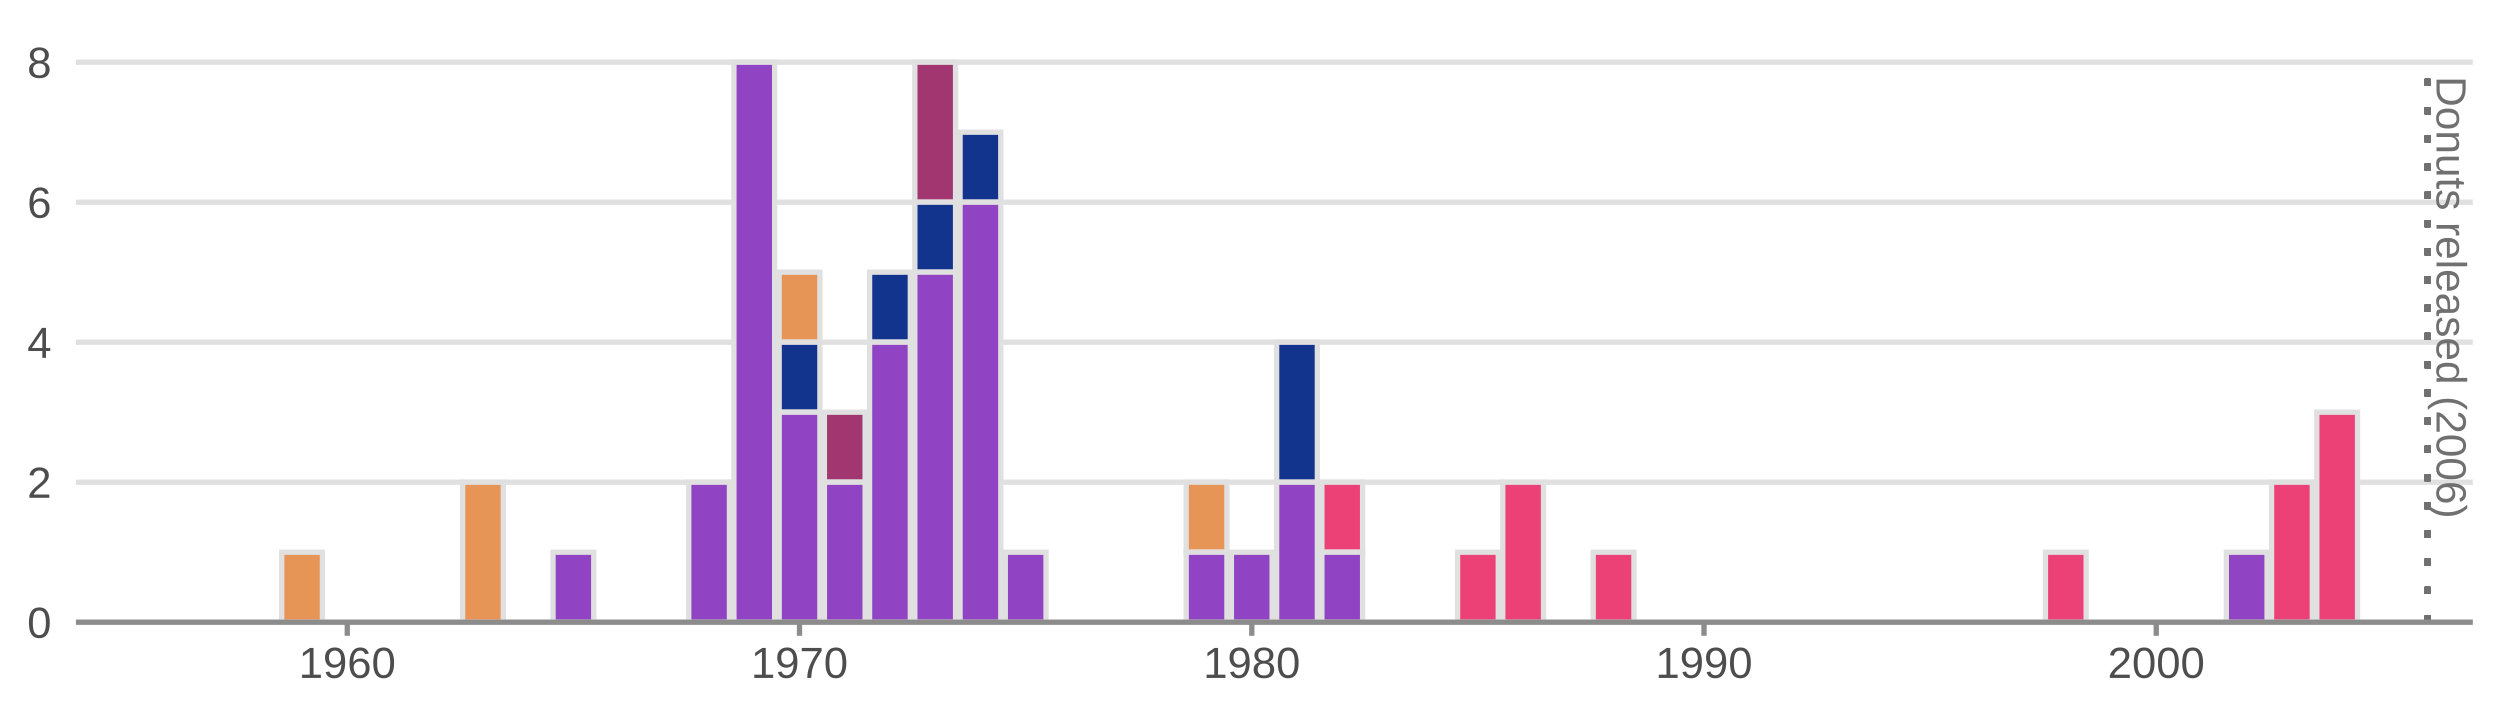
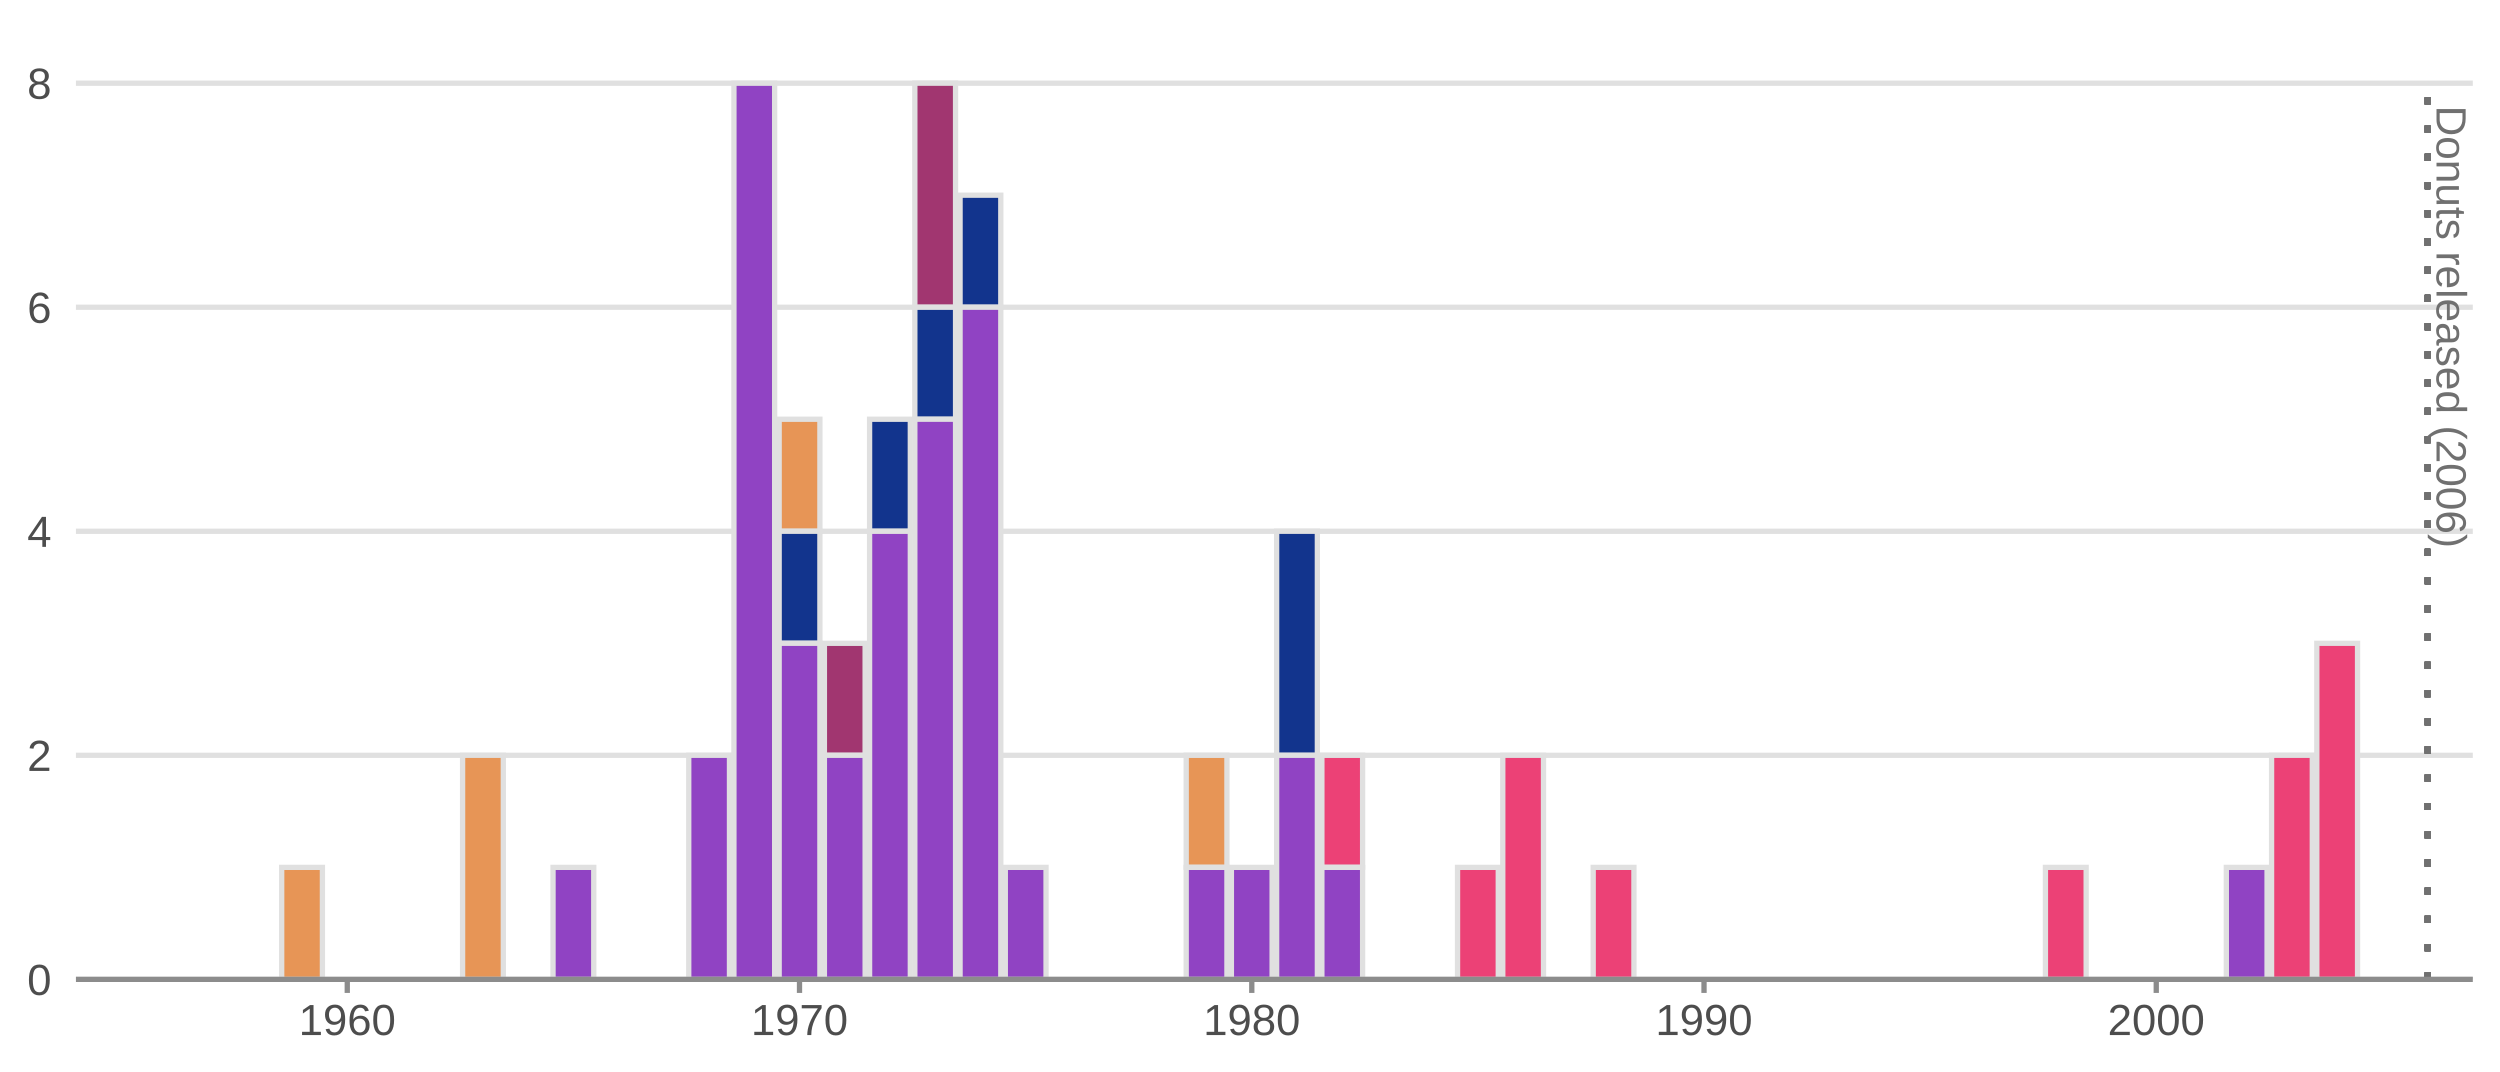
- <svg xmlns="http://www.w3.org/2000/svg" class="svglite" width="504.00pt" height="144.00pt" viewBox="0 0 504.00 144.00">
+ <svg xmlns="http://www.w3.org/2000/svg" class="svglite" width="504.00pt" height="216.00pt" viewBox="0 0 504.00 216.00">
  <defs>
    <style type="text/css">
    .svglite line, .svglite polyline, .svglite polygon, .svglite path, .svglite rect, .svglite circle {
      fill: none;
      stroke: #000000;
      stroke-linecap: round;
      stroke-linejoin: round;
      stroke-miterlimit: 10.00;
    }
    .svglite text {
      white-space: pre;
    }
  </style>
  </defs>
  <rect width="100%" height="100%" style="stroke: none; fill: none;" />
  <defs>
-     <clipPath id="cpMC4wMHw1MDQuMDB8MC4wMHwxNDQuMDA=">
-       <rect x="0.00" y="0.00" width="504.00" height="144.00" />
+     <clipPath id="cpMC4wMHw1MDQuMDB8MC4wMHwyMTYuMDA=">
+       <rect x="0.00" y="0.00" width="504.00" height="216.00" />
    </clipPath>
  </defs>
-   <g clip-path="url(#cpMC4wMHw1MDQuMDB8MC4wMHwxNDQuMDA=)">
+   <g clip-path="url(#cpMC4wMHw1MDQuMDB8MC4wMHwyMTYuMDA=)">
</g>
  <defs>
-     <clipPath id="cpMTUuMzF8NDk4LjUyfDUuNDh8MTI1LjQ0">
-       <rect x="15.31" y="5.48" width="483.21" height="119.96" />
+     <clipPath id="cpMTUuMzF8NDk4LjUyfDUuNDh8MTk3LjQ0">
+       <rect x="15.31" y="5.48" width="483.21" height="191.96" />
    </clipPath>
  </defs>
-   <g clip-path="url(#cpMTUuMzF8NDk4LjUyfDUuNDh8MTI1LjQ0)">
-     <polyline points="15.31,125.44 498.52,125.44 " style="stroke-width: 1.07; stroke: #E0E0E0; stroke-linecap: butt;" />
-     <polyline points="15.31,97.21 498.52,97.21 " style="stroke-width: 1.07; stroke: #E0E0E0; stroke-linecap: butt;" />
-     <polyline points="15.31,68.99 498.52,68.99 " style="stroke-width: 1.07; stroke: #E0E0E0; stroke-linecap: butt;" />
-     <polyline points="15.31,40.76 498.52,40.76 " style="stroke-width: 1.07; stroke: #E0E0E0; stroke-linecap: butt;" />
-     <polyline points="15.31,12.54 498.52,12.54 " style="stroke-width: 1.07; stroke: #E0E0E0; stroke-linecap: butt;" />
-     <rect x="56.79" y="111.33" width="8.21" height="14.11" style="stroke-width: 1.07; stroke: #E0E0E0; stroke-linecap: butt; stroke-linejoin: miter; fill: #E79556;" />
-     <rect x="93.26" y="97.21" width="8.21" height="28.23" style="stroke-width: 1.07; stroke: #E0E0E0; stroke-linecap: butt; stroke-linejoin: miter; fill: #E79556;" />
-     <rect x="157.08" y="54.87" width="8.21" height="14.11" style="stroke-width: 1.07; stroke: #E0E0E0; stroke-linecap: butt; stroke-linejoin: miter; fill: #E79556;" />
-     <rect x="239.14" y="97.21" width="8.21" height="14.11" style="stroke-width: 1.07; stroke: #E0E0E0; stroke-linecap: butt; stroke-linejoin: miter; fill: #E79556;" />
-     <rect x="266.49" y="97.21" width="8.21" height="14.11" style="stroke-width: 1.07; stroke: #E0E0E0; stroke-linecap: butt; stroke-linejoin: miter; fill: #EC4176;" />
-     <rect x="293.84" y="111.33" width="8.21" height="14.11" style="stroke-width: 1.07; stroke: #E0E0E0; stroke-linecap: butt; stroke-linejoin: miter; fill: #EC4176;" />
-     <rect x="302.96" y="97.21" width="8.21" height="28.23" style="stroke-width: 1.07; stroke: #E0E0E0; stroke-linecap: butt; stroke-linejoin: miter; fill: #EC4176;" />
-     <rect x="321.19" y="111.33" width="8.21" height="14.11" style="stroke-width: 1.07; stroke: #E0E0E0; stroke-linecap: butt; stroke-linejoin: miter; fill: #EC4176;" />
-     <rect x="412.36" y="111.33" width="8.21" height="14.11" style="stroke-width: 1.07; stroke: #E0E0E0; stroke-linecap: butt; stroke-linejoin: miter; fill: #EC4176;" />
-     <rect x="457.95" y="97.21" width="8.21" height="28.23" style="stroke-width: 1.07; stroke: #E0E0E0; stroke-linecap: butt; stroke-linejoin: miter; fill: #EC4176;" />
-     <rect x="467.07" y="83.10" width="8.21" height="42.34" style="stroke-width: 1.07; stroke: #E0E0E0; stroke-linecap: butt; stroke-linejoin: miter; fill: #EC4176;" />
-     <rect x="166.20" y="83.10" width="8.21" height="14.11" style="stroke-width: 1.07; stroke: #E0E0E0; stroke-linecap: butt; stroke-linejoin: miter; fill: #A13670;" />
-     <rect x="184.43" y="12.54" width="8.21" height="28.23" style="stroke-width: 1.07; stroke: #E0E0E0; stroke-linecap: butt; stroke-linejoin: miter; fill: #A13670;" />
-     <rect x="157.08" y="68.99" width="8.21" height="14.11" style="stroke-width: 1.07; stroke: #E0E0E0; stroke-linecap: butt; stroke-linejoin: miter; fill: #12348D;" />
-     <rect x="175.31" y="54.87" width="8.21" height="14.11" style="stroke-width: 1.07; stroke: #E0E0E0; stroke-linecap: butt; stroke-linejoin: miter; fill: #12348D;" />
-     <rect x="184.43" y="40.76" width="8.21" height="14.11" style="stroke-width: 1.07; stroke: #E0E0E0; stroke-linecap: butt; stroke-linejoin: miter; fill: #12348D;" />
-     <rect x="193.55" y="26.65" width="8.21" height="14.11" style="stroke-width: 1.07; stroke: #E0E0E0; stroke-linecap: butt; stroke-linejoin: miter; fill: #12348D;" />
-     <rect x="257.37" y="68.99" width="8.21" height="28.23" style="stroke-width: 1.07; stroke: #E0E0E0; stroke-linecap: butt; stroke-linejoin: miter; fill: #12348D;" />
-     <rect x="111.49" y="111.33" width="8.21" height="14.11" style="stroke-width: 1.07; stroke: #E0E0E0; stroke-linecap: butt; stroke-linejoin: miter; fill: #9043C3;" />
-     <rect x="138.85" y="97.21" width="8.21" height="28.23" style="stroke-width: 1.07; stroke: #E0E0E0; stroke-linecap: butt; stroke-linejoin: miter; fill: #9043C3;" />
-     <rect x="147.96" y="12.54" width="8.21" height="112.90" style="stroke-width: 1.07; stroke: #E0E0E0; stroke-linecap: butt; stroke-linejoin: miter; fill: #9043C3;" />
-     <rect x="157.08" y="83.10" width="8.21" height="42.34" style="stroke-width: 1.07; stroke: #E0E0E0; stroke-linecap: butt; stroke-linejoin: miter; fill: #9043C3;" />
-     <rect x="166.20" y="97.21" width="8.21" height="28.23" style="stroke-width: 1.07; stroke: #E0E0E0; stroke-linecap: butt; stroke-linejoin: miter; fill: #9043C3;" />
-     <rect x="175.31" y="68.99" width="8.21" height="56.45" style="stroke-width: 1.07; stroke: #E0E0E0; stroke-linecap: butt; stroke-linejoin: miter; fill: #9043C3;" />
-     <rect x="184.43" y="54.87" width="8.21" height="70.56" style="stroke-width: 1.07; stroke: #E0E0E0; stroke-linecap: butt; stroke-linejoin: miter; fill: #9043C3;" />
-     <rect x="193.55" y="40.76" width="8.21" height="84.68" style="stroke-width: 1.07; stroke: #E0E0E0; stroke-linecap: butt; stroke-linejoin: miter; fill: #9043C3;" />
-     <rect x="202.67" y="111.33" width="8.21" height="14.11" style="stroke-width: 1.07; stroke: #E0E0E0; stroke-linecap: butt; stroke-linejoin: miter; fill: #9043C3;" />
-     <rect x="239.14" y="111.33" width="8.21" height="14.11" style="stroke-width: 1.07; stroke: #E0E0E0; stroke-linecap: butt; stroke-linejoin: miter; fill: #9043C3;" />
-     <rect x="248.25" y="111.33" width="8.21" height="14.11" style="stroke-width: 1.07; stroke: #E0E0E0; stroke-linecap: butt; stroke-linejoin: miter; fill: #9043C3;" />
-     <rect x="257.37" y="97.21" width="8.21" height="28.23" style="stroke-width: 1.07; stroke: #E0E0E0; stroke-linecap: butt; stroke-linejoin: miter; fill: #9043C3;" />
-     <rect x="266.49" y="111.33" width="8.21" height="14.11" style="stroke-width: 1.07; stroke: #E0E0E0; stroke-linecap: butt; stroke-linejoin: miter; fill: #9043C3;" />
-     <rect x="448.83" y="111.33" width="8.21" height="14.11" style="stroke-width: 1.07; stroke: #E0E0E0; stroke-linecap: butt; stroke-linejoin: miter; fill: #9043C3;" />
-     <line x1="489.40" y1="125.44" x2="489.40" y2="12.54" style="stroke-width: 1.07; stroke: #707070; stroke-dasharray: 1.42,4.27; stroke-linecap: butt;" />
-     <line x1="489.40" y1="125.44" x2="489.40" y2="12.54" style="stroke-width: 1.07; stroke: #707070; stroke-dasharray: 1.42,4.27; stroke-linecap: butt;" />
-     <line x1="489.40" y1="125.44" x2="489.40" y2="12.54" style="stroke-width: 1.07; stroke: #707070; stroke-dasharray: 1.42,4.27; stroke-linecap: butt;" />
-     <line x1="489.40" y1="125.44" x2="489.40" y2="12.54" style="stroke-width: 1.07; stroke: #707070; stroke-dasharray: 1.42,4.27; stroke-linecap: butt;" />
-     <line x1="489.40" y1="125.44" x2="489.40" y2="12.54" style="stroke-width: 1.07; stroke: #707070; stroke-dasharray: 1.42,4.27; stroke-linecap: butt;" />
-     <line x1="489.40" y1="125.44" x2="489.40" y2="12.54" style="stroke-width: 1.07; stroke: #707070; stroke-dasharray: 1.42,4.27; stroke-linecap: butt;" />
-     <line x1="489.40" y1="125.44" x2="489.40" y2="12.54" style="stroke-width: 1.07; stroke: #707070; stroke-dasharray: 1.42,4.27; stroke-linecap: butt;" />
-     <line x1="489.40" y1="125.44" x2="489.40" y2="12.54" style="stroke-width: 1.07; stroke: #707070; stroke-dasharray: 1.42,4.27; stroke-linecap: butt;" />
-     <line x1="489.40" y1="125.44" x2="489.40" y2="12.54" style="stroke-width: 1.07; stroke: #707070; stroke-dasharray: 1.42,4.27; stroke-linecap: butt;" />
-     <line x1="489.40" y1="125.44" x2="489.40" y2="12.54" style="stroke-width: 1.07; stroke: #707070; stroke-dasharray: 1.42,4.27; stroke-linecap: butt;" />
-     <line x1="489.40" y1="125.44" x2="489.40" y2="12.54" style="stroke-width: 1.07; stroke: #707070; stroke-dasharray: 1.42,4.27; stroke-linecap: butt;" />
-     <line x1="489.40" y1="125.44" x2="489.40" y2="12.54" style="stroke-width: 1.07; stroke: #707070; stroke-dasharray: 1.42,4.27; stroke-linecap: butt;" />
-     <line x1="489.40" y1="125.44" x2="489.40" y2="12.54" style="stroke-width: 1.07; stroke: #707070; stroke-dasharray: 1.42,4.27; stroke-linecap: butt;" />
-     <line x1="489.40" y1="125.44" x2="489.40" y2="12.54" style="stroke-width: 1.07; stroke: #707070; stroke-dasharray: 1.42,4.27; stroke-linecap: butt;" />
-     <line x1="489.40" y1="125.44" x2="489.40" y2="12.54" style="stroke-width: 1.07; stroke: #707070; stroke-dasharray: 1.42,4.27; stroke-linecap: butt;" />
-     <line x1="489.40" y1="125.44" x2="489.40" y2="12.54" style="stroke-width: 1.07; stroke: #707070; stroke-dasharray: 1.42,4.27; stroke-linecap: butt;" />
-     <line x1="489.40" y1="125.44" x2="489.40" y2="12.54" style="stroke-width: 1.07; stroke: #707070; stroke-dasharray: 1.42,4.27; stroke-linecap: butt;" />
-     <line x1="489.40" y1="125.44" x2="489.40" y2="12.54" style="stroke-width: 1.07; stroke: #707070; stroke-dasharray: 1.42,4.27; stroke-linecap: butt;" />
-     <line x1="489.40" y1="125.44" x2="489.40" y2="12.54" style="stroke-width: 1.07; stroke: #707070; stroke-dasharray: 1.42,4.27; stroke-linecap: butt;" />
-     <line x1="489.40" y1="125.44" x2="489.40" y2="12.54" style="stroke-width: 1.07; stroke: #707070; stroke-dasharray: 1.42,4.27; stroke-linecap: butt;" />
-     <line x1="489.40" y1="125.44" x2="489.40" y2="12.54" style="stroke-width: 1.07; stroke: #707070; stroke-dasharray: 1.42,4.27; stroke-linecap: butt;" />
-     <line x1="489.40" y1="125.44" x2="489.40" y2="12.54" style="stroke-width: 1.07; stroke: #707070; stroke-dasharray: 1.42,4.27; stroke-linecap: butt;" />
-     <line x1="489.40" y1="125.44" x2="489.40" y2="12.54" style="stroke-width: 1.07; stroke: #707070; stroke-dasharray: 1.42,4.27; stroke-linecap: butt;" />
-     <line x1="489.40" y1="125.44" x2="489.40" y2="12.54" style="stroke-width: 1.07; stroke: #707070; stroke-dasharray: 1.42,4.27; stroke-linecap: butt;" />
-     <line x1="489.40" y1="125.44" x2="489.40" y2="12.54" style="stroke-width: 1.07; stroke: #707070; stroke-dasharray: 1.42,4.27; stroke-linecap: butt;" />
-     <line x1="489.40" y1="125.44" x2="489.40" y2="12.54" style="stroke-width: 1.07; stroke: #707070; stroke-dasharray: 1.42,4.27; stroke-linecap: butt;" />
-     <line x1="489.40" y1="125.44" x2="489.40" y2="12.54" style="stroke-width: 1.07; stroke: #707070; stroke-dasharray: 1.42,4.27; stroke-linecap: butt;" />
-     <line x1="489.40" y1="125.44" x2="489.40" y2="12.54" style="stroke-width: 1.07; stroke: #707070; stroke-dasharray: 1.42,4.27; stroke-linecap: butt;" />
-     <line x1="489.40" y1="125.44" x2="489.40" y2="12.54" style="stroke-width: 1.07; stroke: #707070; stroke-dasharray: 1.42,4.27; stroke-linecap: butt;" />
-     <line x1="489.40" y1="125.44" x2="489.40" y2="12.54" style="stroke-width: 1.07; stroke: #707070; stroke-dasharray: 1.42,4.27; stroke-linecap: butt;" />
-     <line x1="489.40" y1="125.44" x2="489.40" y2="12.54" style="stroke-width: 1.07; stroke: #707070; stroke-dasharray: 1.42,4.27; stroke-linecap: butt;" />
-     <line x1="489.40" y1="125.44" x2="489.40" y2="12.54" style="stroke-width: 1.07; stroke: #707070; stroke-dasharray: 1.42,4.27; stroke-linecap: butt;" />
-     <line x1="489.40" y1="125.44" x2="489.40" y2="12.54" style="stroke-width: 1.07; stroke: #707070; stroke-dasharray: 1.42,4.27; stroke-linecap: butt;" />
-     <line x1="489.40" y1="125.44" x2="489.40" y2="12.54" style="stroke-width: 1.07; stroke: #707070; stroke-dasharray: 1.42,4.27; stroke-linecap: butt;" />
-     <line x1="489.40" y1="125.44" x2="489.40" y2="12.54" style="stroke-width: 1.07; stroke: #707070; stroke-dasharray: 1.42,4.27; stroke-linecap: butt;" />
-     <line x1="489.40" y1="125.44" x2="489.40" y2="12.54" style="stroke-width: 1.07; stroke: #707070; stroke-dasharray: 1.42,4.27; stroke-linecap: butt;" />
-     <line x1="489.40" y1="125.44" x2="489.40" y2="12.54" style="stroke-width: 1.07; stroke: #707070; stroke-dasharray: 1.42,4.27; stroke-linecap: butt;" />
-     <line x1="489.40" y1="125.44" x2="489.40" y2="12.54" style="stroke-width: 1.07; stroke: #707070; stroke-dasharray: 1.42,4.27; stroke-linecap: butt;" />
-     <line x1="489.40" y1="125.44" x2="489.40" y2="12.54" style="stroke-width: 1.07; stroke: #707070; stroke-dasharray: 1.42,4.27; stroke-linecap: butt;" />
-     <line x1="489.40" y1="125.44" x2="489.40" y2="12.54" style="stroke-width: 1.07; stroke: #707070; stroke-dasharray: 1.42,4.27; stroke-linecap: butt;" />
-     <line x1="489.40" y1="125.44" x2="489.40" y2="12.54" style="stroke-width: 1.07; stroke: #707070; stroke-dasharray: 1.42,4.27; stroke-linecap: butt;" />
-     <line x1="489.40" y1="125.44" x2="489.40" y2="12.54" style="stroke-width: 1.07; stroke: #707070; stroke-dasharray: 1.42,4.27; stroke-linecap: butt;" />
-     <line x1="489.40" y1="125.44" x2="489.40" y2="12.54" style="stroke-width: 1.07; stroke: #707070; stroke-dasharray: 1.42,4.27; stroke-linecap: butt;" />
-     <line x1="489.40" y1="125.44" x2="489.40" y2="12.54" style="stroke-width: 1.07; stroke: #707070; stroke-dasharray: 1.42,4.27; stroke-linecap: butt;" />
-     <line x1="489.40" y1="125.44" x2="489.40" y2="12.54" style="stroke-width: 1.07; stroke: #707070; stroke-dasharray: 1.42,4.27; stroke-linecap: butt;" />
-     <line x1="489.40" y1="125.44" x2="489.40" y2="12.54" style="stroke-width: 1.07; stroke: #707070; stroke-dasharray: 1.42,4.27; stroke-linecap: butt;" />
-     <line x1="489.40" y1="125.44" x2="489.40" y2="12.54" style="stroke-width: 1.07; stroke: #707070; stroke-dasharray: 1.42,4.27; stroke-linecap: butt;" />
-     <line x1="489.40" y1="125.44" x2="489.40" y2="12.54" style="stroke-width: 1.07; stroke: #707070; stroke-dasharray: 1.42,4.27; stroke-linecap: butt;" />
-     <line x1="489.40" y1="125.44" x2="489.40" y2="12.54" style="stroke-width: 1.07; stroke: #707070; stroke-dasharray: 1.42,4.27; stroke-linecap: butt;" />
-     <line x1="489.40" y1="125.44" x2="489.40" y2="12.54" style="stroke-width: 1.07; stroke: #707070; stroke-dasharray: 1.42,4.27; stroke-linecap: butt;" />
-     <line x1="489.40" y1="125.44" x2="489.40" y2="12.54" style="stroke-width: 1.07; stroke: #707070; stroke-dasharray: 1.42,4.27; stroke-linecap: butt;" />
-     <line x1="489.40" y1="125.44" x2="489.40" y2="12.54" style="stroke-width: 1.07; stroke: #707070; stroke-dasharray: 1.42,4.27; stroke-linecap: butt;" />
-     <line x1="489.40" y1="125.44" x2="489.40" y2="12.54" style="stroke-width: 1.07; stroke: #707070; stroke-dasharray: 1.42,4.27; stroke-linecap: butt;" />
-     <line x1="489.40" y1="125.44" x2="489.40" y2="12.54" style="stroke-width: 1.07; stroke: #707070; stroke-dasharray: 1.42,4.27; stroke-linecap: butt;" />
-     <line x1="489.40" y1="125.44" x2="489.40" y2="12.54" style="stroke-width: 1.07; stroke: #707070; stroke-dasharray: 1.42,4.27; stroke-linecap: butt;" />
-     <line x1="489.40" y1="125.44" x2="489.40" y2="12.54" style="stroke-width: 1.07; stroke: #707070; stroke-dasharray: 1.42,4.27; stroke-linecap: butt;" />
-     <line x1="489.40" y1="125.44" x2="489.40" y2="12.54" style="stroke-width: 1.07; stroke: #707070; stroke-dasharray: 1.42,4.27; stroke-linecap: butt;" />
-     <line x1="489.40" y1="125.44" x2="489.40" y2="12.54" style="stroke-width: 1.07; stroke: #707070; stroke-dasharray: 1.42,4.27; stroke-linecap: butt;" />
-     <line x1="489.40" y1="125.44" x2="489.40" y2="12.54" style="stroke-width: 1.07; stroke: #707070; stroke-dasharray: 1.42,4.27; stroke-linecap: butt;" />
-     <line x1="489.40" y1="125.44" x2="489.40" y2="12.54" style="stroke-width: 1.07; stroke: #707070; stroke-dasharray: 1.42,4.27; stroke-linecap: butt;" />
-     <line x1="489.40" y1="125.44" x2="489.40" y2="12.54" style="stroke-width: 1.07; stroke: #707070; stroke-dasharray: 1.42,4.27; stroke-linecap: butt;" />
-     <line x1="489.40" y1="125.44" x2="489.40" y2="12.54" style="stroke-width: 1.07; stroke: #707070; stroke-dasharray: 1.42,4.27; stroke-linecap: butt;" />
-     <line x1="489.40" y1="125.44" x2="489.40" y2="12.54" style="stroke-width: 1.07; stroke: #707070; stroke-dasharray: 1.42,4.27; stroke-linecap: butt;" />
-     <line x1="489.40" y1="125.44" x2="489.40" y2="12.54" style="stroke-width: 1.07; stroke: #707070; stroke-dasharray: 1.42,4.27; stroke-linecap: butt;" />
-     <text transform="translate(491.20,15.36) rotate(90)" style="font-size: 8.54px;fill: #707070; font-family: &quot;Arial&quot;;" textLength="27.04px" lengthAdjust="spacingAndGlyphs">Donuts</text>
-     <text transform="translate(491.20,44.76) rotate(90)" style="font-size: 8.54px;fill: #707070; font-family: &quot;Arial&quot;;" textLength="32.73px" lengthAdjust="spacingAndGlyphs">released</text>
-     <text transform="translate(491.20,79.86) rotate(90)" style="font-size: 8.54px;fill: #707070; font-family: &quot;Arial&quot;;" textLength="24.67px" lengthAdjust="spacingAndGlyphs">(2006)</text>
+   <g clip-path="url(#cpMTUuMzF8NDk4LjUyfDUuNDh8MTk3LjQ0)">
+     <polyline points="15.31,197.44 498.52,197.44 " style="stroke-width: 1.07; stroke: #E0E0E0; stroke-linecap: butt;" />
+     <polyline points="15.31,152.27 498.52,152.27 " style="stroke-width: 1.07; stroke: #E0E0E0; stroke-linecap: butt;" />
+     <polyline points="15.31,107.10 498.52,107.10 " style="stroke-width: 1.07; stroke: #E0E0E0; stroke-linecap: butt;" />
+     <polyline points="15.31,61.94 498.52,61.94 " style="stroke-width: 1.07; stroke: #E0E0E0; stroke-linecap: butt;" />
+     <polyline points="15.31,16.77 498.52,16.77 " style="stroke-width: 1.07; stroke: #E0E0E0; stroke-linecap: butt;" />
+     <rect x="56.79" y="174.86" width="8.21" height="22.58" style="stroke-width: 1.07; stroke: #E0E0E0; stroke-linecap: butt; stroke-linejoin: miter; fill: #E79556;" />
+     <rect x="93.26" y="152.27" width="8.21" height="45.17" style="stroke-width: 1.07; stroke: #E0E0E0; stroke-linecap: butt; stroke-linejoin: miter; fill: #E79556;" />
+     <rect x="157.08" y="84.52" width="8.21" height="22.58" style="stroke-width: 1.07; stroke: #E0E0E0; stroke-linecap: butt; stroke-linejoin: miter; fill: #E79556;" />
+     <rect x="239.14" y="152.27" width="8.21" height="22.58" style="stroke-width: 1.07; stroke: #E0E0E0; stroke-linecap: butt; stroke-linejoin: miter; fill: #E79556;" />
+     <rect x="266.49" y="152.27" width="8.21" height="22.58" style="stroke-width: 1.07; stroke: #E0E0E0; stroke-linecap: butt; stroke-linejoin: miter; fill: #EC4176;" />
+     <rect x="293.84" y="174.86" width="8.21" height="22.58" style="stroke-width: 1.07; stroke: #E0E0E0; stroke-linecap: butt; stroke-linejoin: miter; fill: #EC4176;" />
+     <rect x="302.96" y="152.27" width="8.21" height="45.17" style="stroke-width: 1.07; stroke: #E0E0E0; stroke-linecap: butt; stroke-linejoin: miter; fill: #EC4176;" />
+     <rect x="321.19" y="174.86" width="8.21" height="22.58" style="stroke-width: 1.07; stroke: #E0E0E0; stroke-linecap: butt; stroke-linejoin: miter; fill: #EC4176;" />
+     <rect x="412.36" y="174.86" width="8.21" height="22.58" style="stroke-width: 1.07; stroke: #E0E0E0; stroke-linecap: butt; stroke-linejoin: miter; fill: #EC4176;" />
+     <rect x="457.95" y="152.27" width="8.21" height="45.17" style="stroke-width: 1.07; stroke: #E0E0E0; stroke-linecap: butt; stroke-linejoin: miter; fill: #EC4176;" />
+     <rect x="467.07" y="129.69" width="8.21" height="67.75" style="stroke-width: 1.07; stroke: #E0E0E0; stroke-linecap: butt; stroke-linejoin: miter; fill: #EC4176;" />
+     <rect x="166.20" y="129.69" width="8.21" height="22.58" style="stroke-width: 1.07; stroke: #E0E0E0; stroke-linecap: butt; stroke-linejoin: miter; fill: #A13670;" />
+     <rect x="184.43" y="16.77" width="8.21" height="45.17" style="stroke-width: 1.07; stroke: #E0E0E0; stroke-linecap: butt; stroke-linejoin: miter; fill: #A13670;" />
+     <rect x="157.08" y="107.10" width="8.21" height="22.58" style="stroke-width: 1.07; stroke: #E0E0E0; stroke-linecap: butt; stroke-linejoin: miter; fill: #12348D;" />
+     <rect x="175.31" y="84.52" width="8.21" height="22.58" style="stroke-width: 1.07; stroke: #E0E0E0; stroke-linecap: butt; stroke-linejoin: miter; fill: #12348D;" />
+     <rect x="184.43" y="61.94" width="8.21" height="22.58" style="stroke-width: 1.07; stroke: #E0E0E0; stroke-linecap: butt; stroke-linejoin: miter; fill: #12348D;" />
+     <rect x="193.55" y="39.35" width="8.21" height="22.58" style="stroke-width: 1.07; stroke: #E0E0E0; stroke-linecap: butt; stroke-linejoin: miter; fill: #12348D;" />
+     <rect x="257.37" y="107.10" width="8.21" height="45.17" style="stroke-width: 1.07; stroke: #E0E0E0; stroke-linecap: butt; stroke-linejoin: miter; fill: #12348D;" />
+     <rect x="111.49" y="174.86" width="8.21" height="22.58" style="stroke-width: 1.07; stroke: #E0E0E0; stroke-linecap: butt; stroke-linejoin: miter; fill: #9043C3;" />
+     <rect x="138.85" y="152.27" width="8.21" height="45.17" style="stroke-width: 1.07; stroke: #E0E0E0; stroke-linecap: butt; stroke-linejoin: miter; fill: #9043C3;" />
+     <rect x="147.96" y="16.77" width="8.21" height="180.67" style="stroke-width: 1.07; stroke: #E0E0E0; stroke-linecap: butt; stroke-linejoin: miter; fill: #9043C3;" />
+     <rect x="157.08" y="129.69" width="8.21" height="67.75" style="stroke-width: 1.07; stroke: #E0E0E0; stroke-linecap: butt; stroke-linejoin: miter; fill: #9043C3;" />
+     <rect x="166.20" y="152.27" width="8.21" height="45.17" style="stroke-width: 1.07; stroke: #E0E0E0; stroke-linecap: butt; stroke-linejoin: miter; fill: #9043C3;" />
+     <rect x="175.31" y="107.10" width="8.21" height="90.33" style="stroke-width: 1.07; stroke: #E0E0E0; stroke-linecap: butt; stroke-linejoin: miter; fill: #9043C3;" />
+     <rect x="184.43" y="84.52" width="8.21" height="112.92" style="stroke-width: 1.07; stroke: #E0E0E0; stroke-linecap: butt; stroke-linejoin: miter; fill: #9043C3;" />
+     <rect x="193.55" y="61.94" width="8.21" height="135.50" style="stroke-width: 1.07; stroke: #E0E0E0; stroke-linecap: butt; stroke-linejoin: miter; fill: #9043C3;" />
+     <rect x="202.67" y="174.86" width="8.21" height="22.58" style="stroke-width: 1.07; stroke: #E0E0E0; stroke-linecap: butt; stroke-linejoin: miter; fill: #9043C3;" />
+     <rect x="239.14" y="174.86" width="8.21" height="22.58" style="stroke-width: 1.07; stroke: #E0E0E0; stroke-linecap: butt; stroke-linejoin: miter; fill: #9043C3;" />
+     <rect x="248.25" y="174.86" width="8.21" height="22.58" style="stroke-width: 1.07; stroke: #E0E0E0; stroke-linecap: butt; stroke-linejoin: miter; fill: #9043C3;" />
+     <rect x="257.37" y="152.27" width="8.21" height="45.17" style="stroke-width: 1.07; stroke: #E0E0E0; stroke-linecap: butt; stroke-linejoin: miter; fill: #9043C3;" />
+     <rect x="266.49" y="174.86" width="8.21" height="22.58" style="stroke-width: 1.07; stroke: #E0E0E0; stroke-linecap: butt; stroke-linejoin: miter; fill: #9043C3;" />
+     <rect x="448.83" y="174.86" width="8.21" height="22.58" style="stroke-width: 1.07; stroke: #E0E0E0; stroke-linecap: butt; stroke-linejoin: miter; fill: #9043C3;" />
+     <line x1="489.40" y1="197.44" x2="489.40" y2="16.77" style="stroke-width: 1.07; stroke: #707070; stroke-dasharray: 1.42,4.27; stroke-linecap: butt;" />
+     <line x1="489.40" y1="197.44" x2="489.40" y2="16.77" style="stroke-width: 1.07; stroke: #707070; stroke-dasharray: 1.42,4.27; stroke-linecap: butt;" />
+     <line x1="489.40" y1="197.44" x2="489.40" y2="16.77" style="stroke-width: 1.07; stroke: #707070; stroke-dasharray: 1.42,4.27; stroke-linecap: butt;" />
+     <line x1="489.40" y1="197.44" x2="489.40" y2="16.77" style="stroke-width: 1.07; stroke: #707070; stroke-dasharray: 1.42,4.27; stroke-linecap: butt;" />
+     <line x1="489.40" y1="197.44" x2="489.40" y2="16.77" style="stroke-width: 1.07; stroke: #707070; stroke-dasharray: 1.42,4.27; stroke-linecap: butt;" />
+     <line x1="489.40" y1="197.44" x2="489.40" y2="16.77" style="stroke-width: 1.07; stroke: #707070; stroke-dasharray: 1.42,4.27; stroke-linecap: butt;" />
+     <line x1="489.40" y1="197.44" x2="489.40" y2="16.77" style="stroke-width: 1.07; stroke: #707070; stroke-dasharray: 1.42,4.27; stroke-linecap: butt;" />
+     <line x1="489.40" y1="197.44" x2="489.40" y2="16.77" style="stroke-width: 1.07; stroke: #707070; stroke-dasharray: 1.42,4.27; stroke-linecap: butt;" />
+     <line x1="489.40" y1="197.44" x2="489.40" y2="16.77" style="stroke-width: 1.07; stroke: #707070; stroke-dasharray: 1.42,4.27; stroke-linecap: butt;" />
+     <line x1="489.40" y1="197.44" x2="489.40" y2="16.77" style="stroke-width: 1.07; stroke: #707070; stroke-dasharray: 1.42,4.27; stroke-linecap: butt;" />
+     <line x1="489.40" y1="197.44" x2="489.40" y2="16.77" style="stroke-width: 1.07; stroke: #707070; stroke-dasharray: 1.42,4.27; stroke-linecap: butt;" />
+     <line x1="489.40" y1="197.44" x2="489.40" y2="16.77" style="stroke-width: 1.07; stroke: #707070; stroke-dasharray: 1.42,4.27; stroke-linecap: butt;" />
+     <line x1="489.40" y1="197.44" x2="489.40" y2="16.77" style="stroke-width: 1.07; stroke: #707070; stroke-dasharray: 1.42,4.27; stroke-linecap: butt;" />
+     <line x1="489.40" y1="197.44" x2="489.40" y2="16.77" style="stroke-width: 1.07; stroke: #707070; stroke-dasharray: 1.42,4.27; stroke-linecap: butt;" />
+     <line x1="489.40" y1="197.44" x2="489.40" y2="16.77" style="stroke-width: 1.07; stroke: #707070; stroke-dasharray: 1.42,4.27; stroke-linecap: butt;" />
+     <line x1="489.40" y1="197.44" x2="489.40" y2="16.77" style="stroke-width: 1.07; stroke: #707070; stroke-dasharray: 1.42,4.27; stroke-linecap: butt;" />
+     <line x1="489.40" y1="197.44" x2="489.40" y2="16.77" style="stroke-width: 1.07; stroke: #707070; stroke-dasharray: 1.42,4.27; stroke-linecap: butt;" />
+     <line x1="489.40" y1="197.44" x2="489.40" y2="16.77" style="stroke-width: 1.07; stroke: #707070; stroke-dasharray: 1.42,4.27; stroke-linecap: butt;" />
+     <line x1="489.40" y1="197.44" x2="489.40" y2="16.77" style="stroke-width: 1.07; stroke: #707070; stroke-dasharray: 1.42,4.27; stroke-linecap: butt;" />
+     <line x1="489.40" y1="197.44" x2="489.40" y2="16.77" style="stroke-width: 1.07; stroke: #707070; stroke-dasharray: 1.42,4.27; stroke-linecap: butt;" />
+     <line x1="489.40" y1="197.44" x2="489.40" y2="16.77" style="stroke-width: 1.07; stroke: #707070; stroke-dasharray: 1.42,4.27; stroke-linecap: butt;" />
+     <line x1="489.40" y1="197.44" x2="489.40" y2="16.77" style="stroke-width: 1.07; stroke: #707070; stroke-dasharray: 1.42,4.27; stroke-linecap: butt;" />
+     <line x1="489.40" y1="197.44" x2="489.40" y2="16.77" style="stroke-width: 1.07; stroke: #707070; stroke-dasharray: 1.42,4.27; stroke-linecap: butt;" />
+     <line x1="489.40" y1="197.44" x2="489.40" y2="16.77" style="stroke-width: 1.07; stroke: #707070; stroke-dasharray: 1.42,4.27; stroke-linecap: butt;" />
+     <line x1="489.40" y1="197.44" x2="489.40" y2="16.77" style="stroke-width: 1.07; stroke: #707070; stroke-dasharray: 1.42,4.27; stroke-linecap: butt;" />
+     <line x1="489.40" y1="197.44" x2="489.40" y2="16.77" style="stroke-width: 1.07; stroke: #707070; stroke-dasharray: 1.42,4.27; stroke-linecap: butt;" />
+     <line x1="489.40" y1="197.44" x2="489.40" y2="16.77" style="stroke-width: 1.07; stroke: #707070; stroke-dasharray: 1.42,4.27; stroke-linecap: butt;" />
+     <line x1="489.40" y1="197.44" x2="489.40" y2="16.77" style="stroke-width: 1.07; stroke: #707070; stroke-dasharray: 1.42,4.27; stroke-linecap: butt;" />
+     <line x1="489.40" y1="197.44" x2="489.40" y2="16.77" style="stroke-width: 1.07; stroke: #707070; stroke-dasharray: 1.42,4.27; stroke-linecap: butt;" />
+     <line x1="489.40" y1="197.44" x2="489.40" y2="16.77" style="stroke-width: 1.07; stroke: #707070; stroke-dasharray: 1.42,4.27; stroke-linecap: butt;" />
+     <line x1="489.40" y1="197.44" x2="489.40" y2="16.77" style="stroke-width: 1.07; stroke: #707070; stroke-dasharray: 1.42,4.27; stroke-linecap: butt;" />
+     <line x1="489.40" y1="197.44" x2="489.40" y2="16.77" style="stroke-width: 1.07; stroke: #707070; stroke-dasharray: 1.42,4.27; stroke-linecap: butt;" />
+     <line x1="489.40" y1="197.44" x2="489.40" y2="16.77" style="stroke-width: 1.07; stroke: #707070; stroke-dasharray: 1.42,4.27; stroke-linecap: butt;" />
+     <line x1="489.40" y1="197.44" x2="489.40" y2="16.77" style="stroke-width: 1.07; stroke: #707070; stroke-dasharray: 1.42,4.27; stroke-linecap: butt;" />
+     <line x1="489.40" y1="197.44" x2="489.40" y2="16.77" style="stroke-width: 1.07; stroke: #707070; stroke-dasharray: 1.42,4.27; stroke-linecap: butt;" />
+     <line x1="489.40" y1="197.44" x2="489.40" y2="16.77" style="stroke-width: 1.07; stroke: #707070; stroke-dasharray: 1.42,4.27; stroke-linecap: butt;" />
+     <line x1="489.40" y1="197.44" x2="489.40" y2="16.77" style="stroke-width: 1.07; stroke: #707070; stroke-dasharray: 1.42,4.27; stroke-linecap: butt;" />
+     <line x1="489.40" y1="197.44" x2="489.40" y2="16.77" style="stroke-width: 1.07; stroke: #707070; stroke-dasharray: 1.42,4.27; stroke-linecap: butt;" />
+     <line x1="489.40" y1="197.44" x2="489.40" y2="16.77" style="stroke-width: 1.07; stroke: #707070; stroke-dasharray: 1.42,4.27; stroke-linecap: butt;" />
+     <line x1="489.40" y1="197.44" x2="489.40" y2="16.77" style="stroke-width: 1.07; stroke: #707070; stroke-dasharray: 1.42,4.27; stroke-linecap: butt;" />
+     <line x1="489.40" y1="197.44" x2="489.40" y2="16.77" style="stroke-width: 1.07; stroke: #707070; stroke-dasharray: 1.42,4.27; stroke-linecap: butt;" />
+     <line x1="489.40" y1="197.44" x2="489.40" y2="16.77" style="stroke-width: 1.07; stroke: #707070; stroke-dasharray: 1.42,4.27; stroke-linecap: butt;" />
+     <line x1="489.40" y1="197.44" x2="489.40" y2="16.77" style="stroke-width: 1.07; stroke: #707070; stroke-dasharray: 1.42,4.27; stroke-linecap: butt;" />
+     <line x1="489.40" y1="197.44" x2="489.40" y2="16.77" style="stroke-width: 1.07; stroke: #707070; stroke-dasharray: 1.42,4.27; stroke-linecap: butt;" />
+     <line x1="489.40" y1="197.44" x2="489.40" y2="16.77" style="stroke-width: 1.07; stroke: #707070; stroke-dasharray: 1.42,4.27; stroke-linecap: butt;" />
+     <line x1="489.40" y1="197.44" x2="489.40" y2="16.77" style="stroke-width: 1.07; stroke: #707070; stroke-dasharray: 1.42,4.27; stroke-linecap: butt;" />
+     <line x1="489.40" y1="197.44" x2="489.40" y2="16.77" style="stroke-width: 1.07; stroke: #707070; stroke-dasharray: 1.42,4.27; stroke-linecap: butt;" />
+     <line x1="489.40" y1="197.44" x2="489.40" y2="16.77" style="stroke-width: 1.07; stroke: #707070; stroke-dasharray: 1.42,4.27; stroke-linecap: butt;" />
+     <line x1="489.40" y1="197.44" x2="489.40" y2="16.77" style="stroke-width: 1.07; stroke: #707070; stroke-dasharray: 1.42,4.27; stroke-linecap: butt;" />
+     <line x1="489.40" y1="197.44" x2="489.40" y2="16.77" style="stroke-width: 1.07; stroke: #707070; stroke-dasharray: 1.42,4.27; stroke-linecap: butt;" />
+     <line x1="489.40" y1="197.44" x2="489.40" y2="16.77" style="stroke-width: 1.07; stroke: #707070; stroke-dasharray: 1.42,4.27; stroke-linecap: butt;" />
+     <line x1="489.40" y1="197.44" x2="489.40" y2="16.77" style="stroke-width: 1.07; stroke: #707070; stroke-dasharray: 1.42,4.27; stroke-linecap: butt;" />
+     <line x1="489.40" y1="197.44" x2="489.40" y2="16.77" style="stroke-width: 1.07; stroke: #707070; stroke-dasharray: 1.42,4.27; stroke-linecap: butt;" />
+     <line x1="489.40" y1="197.44" x2="489.40" y2="16.77" style="stroke-width: 1.07; stroke: #707070; stroke-dasharray: 1.42,4.27; stroke-linecap: butt;" />
+     <line x1="489.40" y1="197.44" x2="489.40" y2="16.77" style="stroke-width: 1.07; stroke: #707070; stroke-dasharray: 1.42,4.27; stroke-linecap: butt;" />
+     <line x1="489.40" y1="197.44" x2="489.40" y2="16.77" style="stroke-width: 1.07; stroke: #707070; stroke-dasharray: 1.42,4.27; stroke-linecap: butt;" />
+     <line x1="489.40" y1="197.44" x2="489.40" y2="16.77" style="stroke-width: 1.07; stroke: #707070; stroke-dasharray: 1.42,4.27; stroke-linecap: butt;" />
+     <line x1="489.40" y1="197.44" x2="489.40" y2="16.77" style="stroke-width: 1.07; stroke: #707070; stroke-dasharray: 1.42,4.27; stroke-linecap: butt;" />
+     <line x1="489.40" y1="197.44" x2="489.40" y2="16.77" style="stroke-width: 1.07; stroke: #707070; stroke-dasharray: 1.42,4.27; stroke-linecap: butt;" />
+     <line x1="489.40" y1="197.44" x2="489.40" y2="16.77" style="stroke-width: 1.07; stroke: #707070; stroke-dasharray: 1.42,4.27; stroke-linecap: butt;" />
+     <line x1="489.40" y1="197.44" x2="489.40" y2="16.77" style="stroke-width: 1.07; stroke: #707070; stroke-dasharray: 1.42,4.27; stroke-linecap: butt;" />
+     <line x1="489.40" y1="197.44" x2="489.40" y2="16.77" style="stroke-width: 1.07; stroke: #707070; stroke-dasharray: 1.42,4.27; stroke-linecap: butt;" />
+     <line x1="489.40" y1="197.44" x2="489.40" y2="16.77" style="stroke-width: 1.07; stroke: #707070; stroke-dasharray: 1.42,4.27; stroke-linecap: butt;" />
+     <line x1="489.40" y1="197.44" x2="489.40" y2="16.77" style="stroke-width: 1.07; stroke: #707070; stroke-dasharray: 1.42,4.27; stroke-linecap: butt;" />
+     <text transform="translate(491.20,21.29) rotate(90)" style="font-size: 8.54px;fill: #707070; font-family: &quot;Arial&quot;;" textLength="27.04px" lengthAdjust="spacingAndGlyphs">Donuts</text>
+     <text transform="translate(491.20,50.69) rotate(90)" style="font-size: 8.54px;fill: #707070; font-family: &quot;Arial&quot;;" textLength="32.73px" lengthAdjust="spacingAndGlyphs">released</text>
+     <text transform="translate(491.20,85.79) rotate(90)" style="font-size: 8.54px;fill: #707070; font-family: &quot;Arial&quot;;" textLength="24.67px" lengthAdjust="spacingAndGlyphs">(2006)</text>
  </g>
-   <g clip-path="url(#cpMC4wMHw1MDQuMDB8MC4wMHwxNDQuMDA=)">
-     <text x="10.38" y="128.59" text-anchor="end" style="font-size: 8.80px;fill: #4D4D4D; font-family: &quot;Arial&quot;;" textLength="4.90px" lengthAdjust="spacingAndGlyphs">0</text>
-     <text x="10.38" y="100.36" text-anchor="end" style="font-size: 8.80px;fill: #4D4D4D; font-family: &quot;Arial&quot;;" textLength="4.90px" lengthAdjust="spacingAndGlyphs">2</text>
-     <text x="10.38" y="72.14" text-anchor="end" style="font-size: 8.80px;fill: #4D4D4D; font-family: &quot;Arial&quot;;" textLength="4.90px" lengthAdjust="spacingAndGlyphs">4</text>
-     <text x="10.38" y="43.91" text-anchor="end" style="font-size: 8.80px;fill: #4D4D4D; font-family: &quot;Arial&quot;;" textLength="4.90px" lengthAdjust="spacingAndGlyphs">6</text>
-     <text x="10.38" y="15.69" text-anchor="end" style="font-size: 8.80px;fill: #4D4D4D; font-family: &quot;Arial&quot;;" textLength="4.90px" lengthAdjust="spacingAndGlyphs">8</text>
-     <polyline points="15.31,125.44 498.52,125.44 " style="stroke-width: 1.07; stroke: #8C8C8C; stroke-linecap: butt;" />
-     <polyline points="70.01,128.18 70.01,125.44 " style="stroke-width: 1.07; stroke: #8C8C8C; stroke-linecap: butt;" />
-     <polyline points="161.18,128.18 161.18,125.44 " style="stroke-width: 1.07; stroke: #8C8C8C; stroke-linecap: butt;" />
-     <polyline points="252.36,128.18 252.36,125.44 " style="stroke-width: 1.07; stroke: #8C8C8C; stroke-linecap: butt;" />
-     <polyline points="343.53,128.18 343.53,125.44 " style="stroke-width: 1.07; stroke: #8C8C8C; stroke-linecap: butt;" />
-     <polyline points="434.70,128.18 434.70,125.44 " style="stroke-width: 1.07; stroke: #8C8C8C; stroke-linecap: butt;" />
-     <text x="70.01" y="136.67" text-anchor="middle" style="font-size: 8.80px;fill: #4D4D4D; font-family: &quot;Arial&quot;;" textLength="19.58px" lengthAdjust="spacingAndGlyphs">1960</text>
-     <text x="161.18" y="136.67" text-anchor="middle" style="font-size: 8.80px;fill: #4D4D4D; font-family: &quot;Arial&quot;;" textLength="19.58px" lengthAdjust="spacingAndGlyphs">1970</text>
-     <text x="252.36" y="136.67" text-anchor="middle" style="font-size: 8.80px;fill: #4D4D4D; font-family: &quot;Arial&quot;;" textLength="19.58px" lengthAdjust="spacingAndGlyphs">1980</text>
-     <text x="343.53" y="136.67" text-anchor="middle" style="font-size: 8.80px;fill: #4D4D4D; font-family: &quot;Arial&quot;;" textLength="19.58px" lengthAdjust="spacingAndGlyphs">1990</text>
-     <text x="434.70" y="136.67" text-anchor="middle" style="font-size: 8.80px;fill: #4D4D4D; font-family: &quot;Arial&quot;;" textLength="19.58px" lengthAdjust="spacingAndGlyphs">2000</text>
+   <g clip-path="url(#cpMC4wMHw1MDQuMDB8MC4wMHwyMTYuMDA=)">
+     <text x="10.38" y="200.59" text-anchor="end" style="font-size: 8.80px;fill: #4D4D4D; font-family: &quot;Arial&quot;;" textLength="4.90px" lengthAdjust="spacingAndGlyphs">0</text>
+     <text x="10.38" y="155.42" text-anchor="end" style="font-size: 8.80px;fill: #4D4D4D; font-family: &quot;Arial&quot;;" textLength="4.90px" lengthAdjust="spacingAndGlyphs">2</text>
+     <text x="10.38" y="110.25" text-anchor="end" style="font-size: 8.80px;fill: #4D4D4D; font-family: &quot;Arial&quot;;" textLength="4.90px" lengthAdjust="spacingAndGlyphs">4</text>
+     <text x="10.38" y="65.09" text-anchor="end" style="font-size: 8.80px;fill: #4D4D4D; font-family: &quot;Arial&quot;;" textLength="4.90px" lengthAdjust="spacingAndGlyphs">6</text>
+     <text x="10.38" y="19.92" text-anchor="end" style="font-size: 8.80px;fill: #4D4D4D; font-family: &quot;Arial&quot;;" textLength="4.90px" lengthAdjust="spacingAndGlyphs">8</text>
+     <polyline points="15.31,197.44 498.52,197.44 " style="stroke-width: 1.07; stroke: #8C8C8C; stroke-linecap: butt;" />
+     <polyline points="70.01,200.18 70.01,197.44 " style="stroke-width: 1.07; stroke: #8C8C8C; stroke-linecap: butt;" />
+     <polyline points="161.18,200.18 161.18,197.44 " style="stroke-width: 1.07; stroke: #8C8C8C; stroke-linecap: butt;" />
+     <polyline points="252.36,200.18 252.36,197.44 " style="stroke-width: 1.07; stroke: #8C8C8C; stroke-linecap: butt;" />
+     <polyline points="343.53,200.18 343.53,197.44 " style="stroke-width: 1.07; stroke: #8C8C8C; stroke-linecap: butt;" />
+     <polyline points="434.70,200.18 434.70,197.44 " style="stroke-width: 1.07; stroke: #8C8C8C; stroke-linecap: butt;" />
+     <text x="70.01" y="208.67" text-anchor="middle" style="font-size: 8.80px;fill: #4D4D4D; font-family: &quot;Arial&quot;;" textLength="19.58px" lengthAdjust="spacingAndGlyphs">1960</text>
+     <text x="161.18" y="208.67" text-anchor="middle" style="font-size: 8.80px;fill: #4D4D4D; font-family: &quot;Arial&quot;;" textLength="19.58px" lengthAdjust="spacingAndGlyphs">1970</text>
+     <text x="252.36" y="208.67" text-anchor="middle" style="font-size: 8.80px;fill: #4D4D4D; font-family: &quot;Arial&quot;;" textLength="19.58px" lengthAdjust="spacingAndGlyphs">1980</text>
+     <text x="343.53" y="208.67" text-anchor="middle" style="font-size: 8.80px;fill: #4D4D4D; font-family: &quot;Arial&quot;;" textLength="19.58px" lengthAdjust="spacingAndGlyphs">1990</text>
+     <text x="434.70" y="208.67" text-anchor="middle" style="font-size: 8.80px;fill: #4D4D4D; font-family: &quot;Arial&quot;;" textLength="19.58px" lengthAdjust="spacingAndGlyphs">2000</text>
  </g>
</svg>
